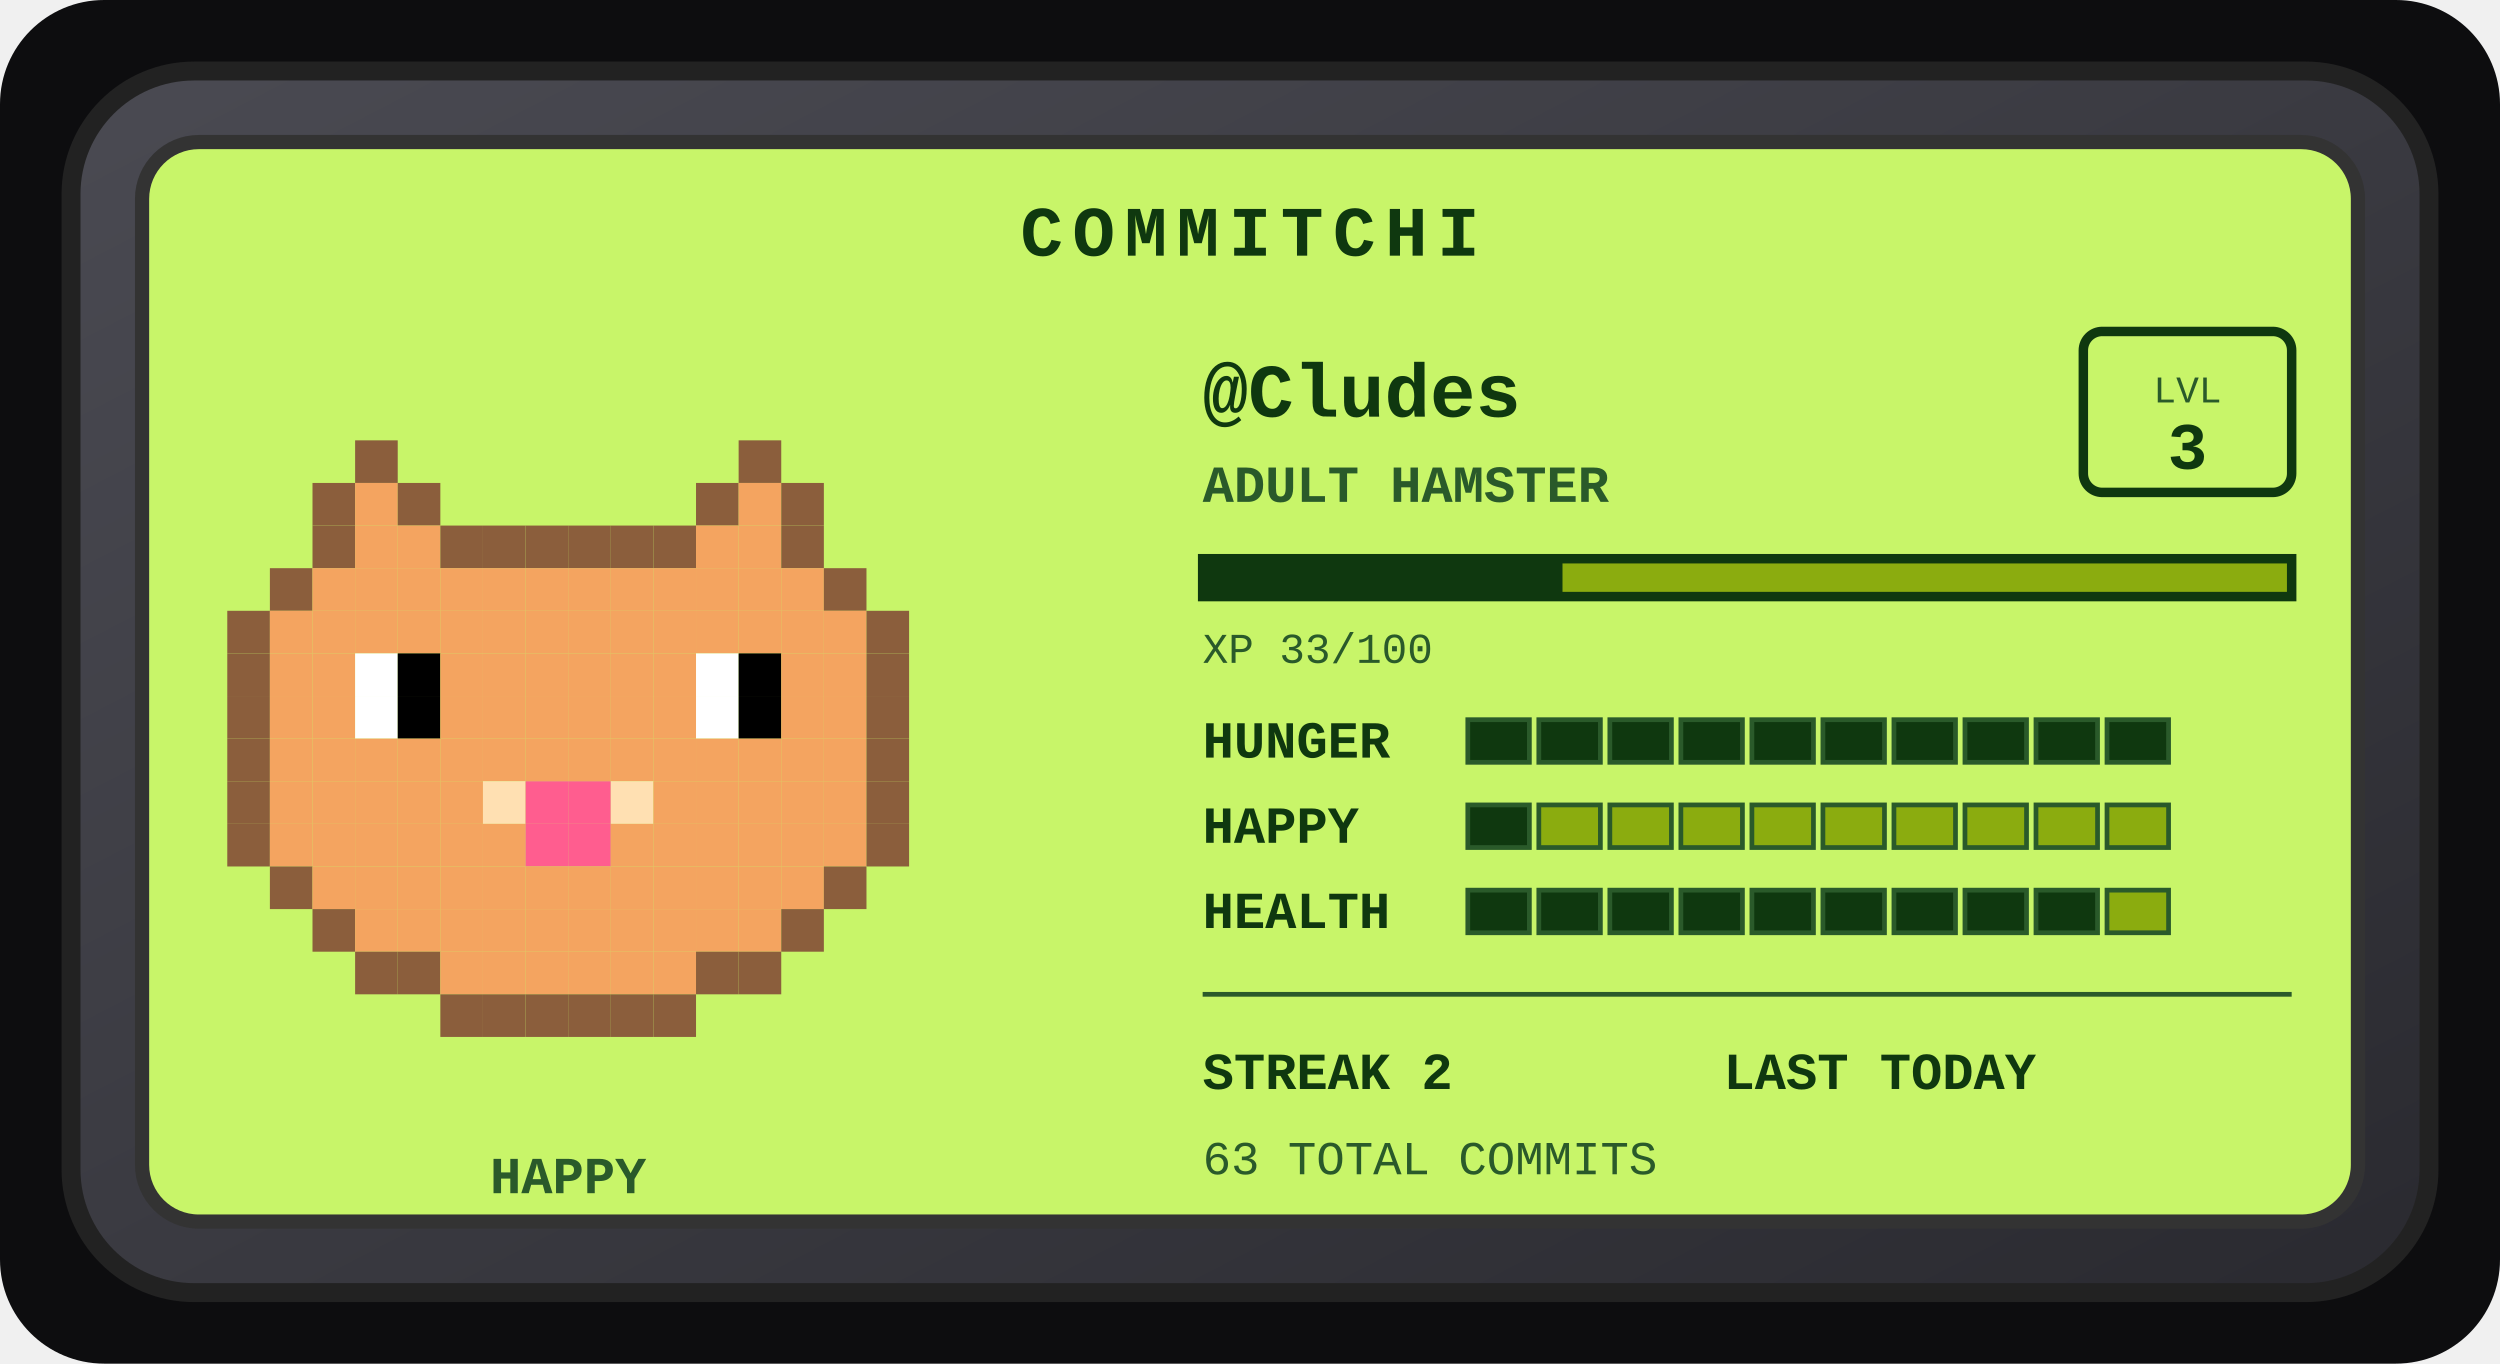
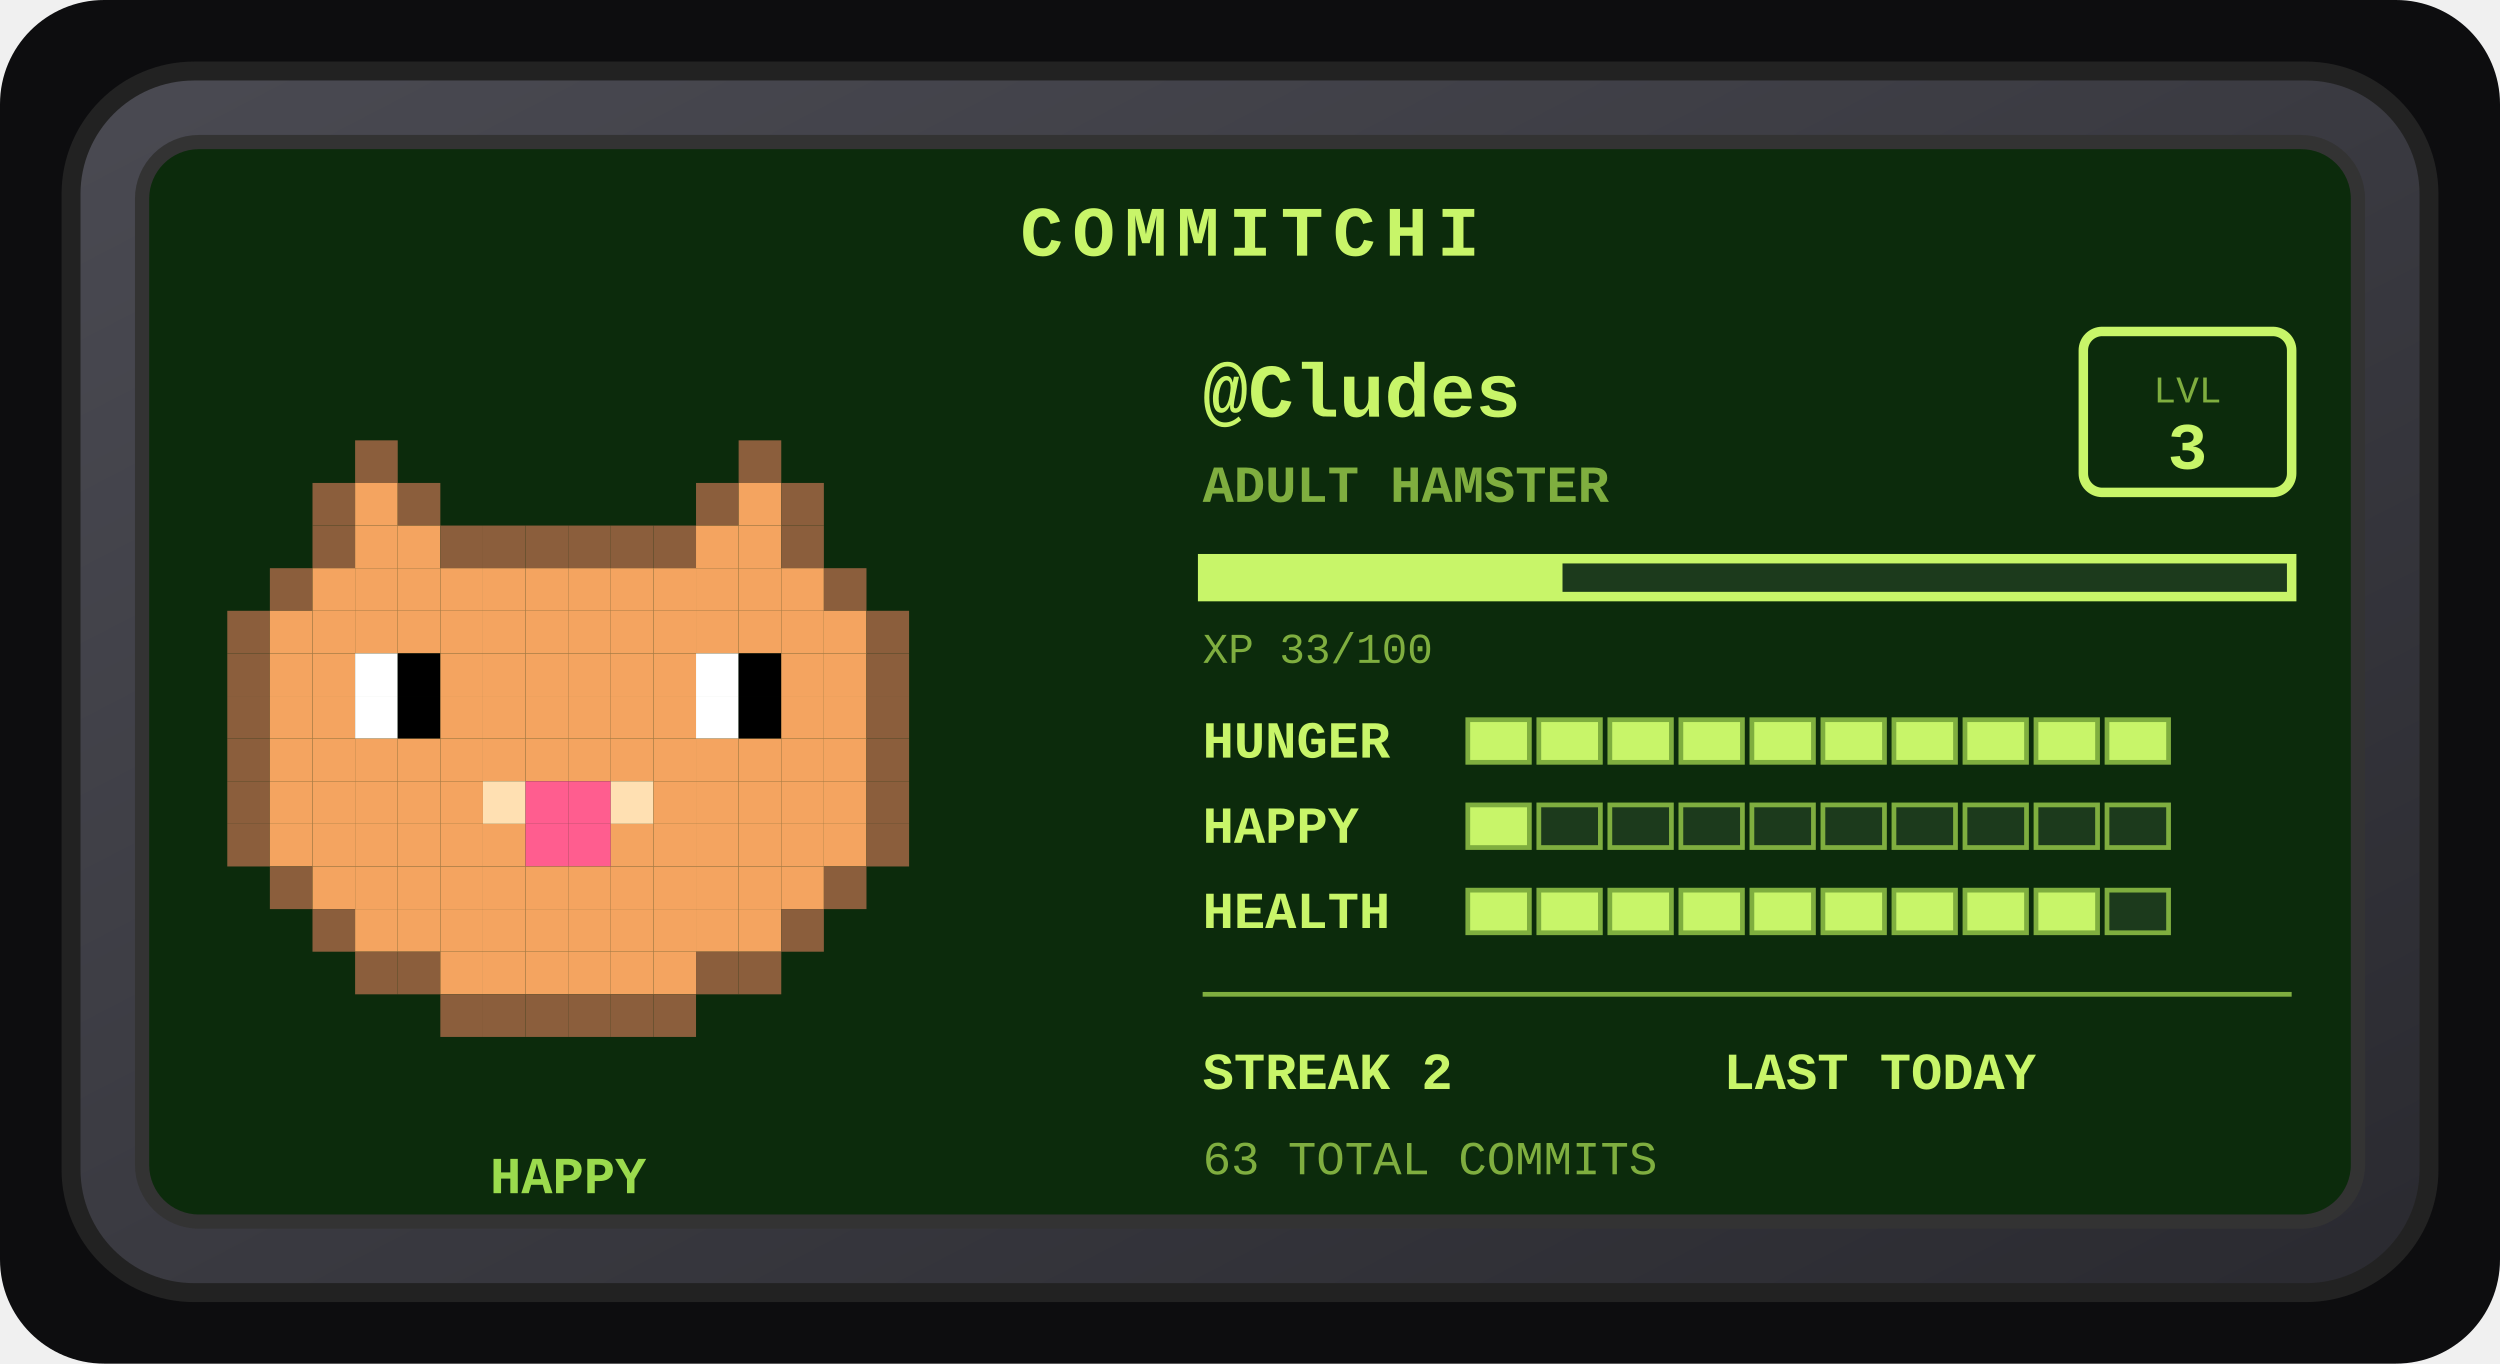
<svg xmlns="http://www.w3.org/2000/svg" width="528" height="288" viewBox="0 0 528 288" role="img" aria-label="Commitchi pet for Cludes">
  <defs>
    <linearGradient id="shell" x1="0" y1="0" x2="1" y2="1">
      <stop offset="0" stop-color="#4a4a52" />
      <stop offset="1" stop-color="#2a2a30" />
    </linearGradient>
  </defs>
  <rect x="0" y="0" width="528" height="288" rx="22" fill="#0d0d0f" />
  <g transform="translate(14, 14)">
    <rect x="1" y="1" width="498" height="258" rx="26" fill="url(#shell)" stroke="#222" stroke-width="4" />
-     <rect x="16" y="16" width="468" height="228" rx="12" fill="#c8f569" stroke="#333" stroke-width="3" />
-     <text x="250" y="40" text-anchor="middle" font-family="'Courier New',monospace" font-size="15" font-weight="bold" letter-spacing="2" fill="#0f380f">COMMITCHI</text>
+     <rect x="16" y="16" width="468" height="228" rx="12" fill="#0c2b0c" stroke="#333" stroke-width="3" />
+     <text x="250" y="40" text-anchor="middle" font-family="'Courier New',monospace" font-size="15" font-weight="bold" letter-spacing="2" fill="#c8f569">COMMITCHI</text>
    <g>
      <rect x="61" y="79" width="9" height="9" fill="#8b5e3c" />
      <rect x="142" y="79" width="9" height="9" fill="#8b5e3c" />
      <rect x="52" y="88" width="9" height="9" fill="#8b5e3c" />
      <rect x="61" y="88" width="9" height="9" fill="#f4a460" />
      <rect x="70" y="88" width="9" height="9" fill="#8b5e3c" />
      <rect x="133" y="88" width="9" height="9" fill="#8b5e3c" />
      <rect x="142" y="88" width="9" height="9" fill="#f4a460" />
      <rect x="151" y="88" width="9" height="9" fill="#8b5e3c" />
      <rect x="52" y="97" width="9" height="9" fill="#8b5e3c" />
      <rect x="61" y="97" width="9" height="9" fill="#f4a460" />
      <rect x="70" y="97" width="9" height="9" fill="#f4a460" />
      <rect x="79" y="97" width="9" height="9" fill="#8b5e3c" />
      <rect x="88" y="97" width="9" height="9" fill="#8b5e3c" />
      <rect x="97" y="97" width="9" height="9" fill="#8b5e3c" />
      <rect x="106" y="97" width="9" height="9" fill="#8b5e3c" />
      <rect x="115" y="97" width="9" height="9" fill="#8b5e3c" />
      <rect x="124" y="97" width="9" height="9" fill="#8b5e3c" />
      <rect x="133" y="97" width="9" height="9" fill="#f4a460" />
      <rect x="142" y="97" width="9" height="9" fill="#f4a460" />
      <rect x="151" y="97" width="9" height="9" fill="#8b5e3c" />
      <rect x="43" y="106" width="9" height="9" fill="#8b5e3c" />
      <rect x="52" y="106" width="9" height="9" fill="#f4a460" />
      <rect x="61" y="106" width="9" height="9" fill="#f4a460" />
      <rect x="70" y="106" width="9" height="9" fill="#f4a460" />
      <rect x="79" y="106" width="9" height="9" fill="#f4a460" />
      <rect x="88" y="106" width="9" height="9" fill="#f4a460" />
      <rect x="97" y="106" width="9" height="9" fill="#f4a460" />
      <rect x="106" y="106" width="9" height="9" fill="#f4a460" />
      <rect x="115" y="106" width="9" height="9" fill="#f4a460" />
      <rect x="124" y="106" width="9" height="9" fill="#f4a460" />
      <rect x="133" y="106" width="9" height="9" fill="#f4a460" />
      <rect x="142" y="106" width="9" height="9" fill="#f4a460" />
      <rect x="151" y="106" width="9" height="9" fill="#f4a460" />
      <rect x="160" y="106" width="9" height="9" fill="#8b5e3c" />
      <rect x="34" y="115" width="9" height="9" fill="#8b5e3c" />
      <rect x="43" y="115" width="9" height="9" fill="#f4a460" />
      <rect x="52" y="115" width="9" height="9" fill="#f4a460" />
      <rect x="61" y="115" width="9" height="9" fill="#f4a460" />
      <rect x="70" y="115" width="9" height="9" fill="#f4a460" />
      <rect x="79" y="115" width="9" height="9" fill="#f4a460" />
      <rect x="88" y="115" width="9" height="9" fill="#f4a460" />
      <rect x="97" y="115" width="9" height="9" fill="#f4a460" />
      <rect x="106" y="115" width="9" height="9" fill="#f4a460" />
      <rect x="115" y="115" width="9" height="9" fill="#f4a460" />
      <rect x="124" y="115" width="9" height="9" fill="#f4a460" />
      <rect x="133" y="115" width="9" height="9" fill="#f4a460" />
      <rect x="142" y="115" width="9" height="9" fill="#f4a460" />
      <rect x="151" y="115" width="9" height="9" fill="#f4a460" />
      <rect x="160" y="115" width="9" height="9" fill="#f4a460" />
      <rect x="169" y="115" width="9" height="9" fill="#8b5e3c" />
      <rect x="34" y="124" width="9" height="9" fill="#8b5e3c" />
      <rect x="43" y="124" width="9" height="9" fill="#f4a460" />
      <rect x="52" y="124" width="9" height="9" fill="#f4a460" />
      <rect x="61" y="124" width="9" height="9" fill="#ffffff" />
      <rect x="70" y="124" width="9" height="9" fill="#000000" />
      <rect x="79" y="124" width="9" height="9" fill="#f4a460" />
      <rect x="88" y="124" width="9" height="9" fill="#f4a460" />
      <rect x="97" y="124" width="9" height="9" fill="#f4a460" />
      <rect x="106" y="124" width="9" height="9" fill="#f4a460" />
      <rect x="115" y="124" width="9" height="9" fill="#f4a460" />
      <rect x="124" y="124" width="9" height="9" fill="#f4a460" />
      <rect x="133" y="124" width="9" height="9" fill="#ffffff" />
      <rect x="142" y="124" width="9" height="9" fill="#000000" />
      <rect x="151" y="124" width="9" height="9" fill="#f4a460" />
      <rect x="160" y="124" width="9" height="9" fill="#f4a460" />
      <rect x="169" y="124" width="9" height="9" fill="#8b5e3c" />
      <rect x="34" y="133" width="9" height="9" fill="#8b5e3c" />
      <rect x="43" y="133" width="9" height="9" fill="#f4a460" />
      <rect x="52" y="133" width="9" height="9" fill="#f4a460" />
      <rect x="61" y="133" width="9" height="9" fill="#ffffff" />
      <rect x="70" y="133" width="9" height="9" fill="#000000" />
      <rect x="79" y="133" width="9" height="9" fill="#f4a460" />
      <rect x="88" y="133" width="9" height="9" fill="#f4a460" />
      <rect x="97" y="133" width="9" height="9" fill="#f4a460" />
      <rect x="106" y="133" width="9" height="9" fill="#f4a460" />
      <rect x="115" y="133" width="9" height="9" fill="#f4a460" />
      <rect x="124" y="133" width="9" height="9" fill="#f4a460" />
      <rect x="133" y="133" width="9" height="9" fill="#ffffff" />
      <rect x="142" y="133" width="9" height="9" fill="#000000" />
      <rect x="151" y="133" width="9" height="9" fill="#f4a460" />
      <rect x="160" y="133" width="9" height="9" fill="#f4a460" />
      <rect x="169" y="133" width="9" height="9" fill="#8b5e3c" />
      <rect x="34" y="142" width="9" height="9" fill="#8b5e3c" />
      <rect x="43" y="142" width="9" height="9" fill="#f4a460" />
      <rect x="52" y="142" width="9" height="9" fill="#f4a460" />
      <rect x="61" y="142" width="9" height="9" fill="#f4a460" />
      <rect x="70" y="142" width="9" height="9" fill="#f4a460" />
      <rect x="79" y="142" width="9" height="9" fill="#f4a460" />
      <rect x="88" y="142" width="9" height="9" fill="#f4a460" />
      <rect x="97" y="142" width="9" height="9" fill="#f4a460" />
      <rect x="106" y="142" width="9" height="9" fill="#f4a460" />
      <rect x="115" y="142" width="9" height="9" fill="#f4a460" />
      <rect x="124" y="142" width="9" height="9" fill="#f4a460" />
      <rect x="133" y="142" width="9" height="9" fill="#f4a460" />
      <rect x="142" y="142" width="9" height="9" fill="#f4a460" />
      <rect x="151" y="142" width="9" height="9" fill="#f4a460" />
      <rect x="160" y="142" width="9" height="9" fill="#f4a460" />
      <rect x="169" y="142" width="9" height="9" fill="#8b5e3c" />
      <rect x="34" y="151" width="9" height="9" fill="#8b5e3c" />
      <rect x="43" y="151" width="9" height="9" fill="#f4a460" />
      <rect x="52" y="151" width="9" height="9" fill="#f4a460" />
      <rect x="61" y="151" width="9" height="9" fill="#f4a460" />
      <rect x="70" y="151" width="9" height="9" fill="#f4a460" />
      <rect x="79" y="151" width="9" height="9" fill="#f4a460" />
      <rect x="88" y="151" width="9" height="9" fill="#ffe0b2" />
      <rect x="97" y="151" width="9" height="9" fill="#ff5d8f" />
      <rect x="106" y="151" width="9" height="9" fill="#ff5d8f" />
      <rect x="115" y="151" width="9" height="9" fill="#ffe0b2" />
      <rect x="124" y="151" width="9" height="9" fill="#f4a460" />
      <rect x="133" y="151" width="9" height="9" fill="#f4a460" />
      <rect x="142" y="151" width="9" height="9" fill="#f4a460" />
      <rect x="151" y="151" width="9" height="9" fill="#f4a460" />
      <rect x="160" y="151" width="9" height="9" fill="#f4a460" />
      <rect x="169" y="151" width="9" height="9" fill="#8b5e3c" />
      <rect x="34" y="160" width="9" height="9" fill="#8b5e3c" />
      <rect x="43" y="160" width="9" height="9" fill="#f4a460" />
      <rect x="52" y="160" width="9" height="9" fill="#f4a460" />
      <rect x="61" y="160" width="9" height="9" fill="#f4a460" />
      <rect x="70" y="160" width="9" height="9" fill="#f4a460" />
      <rect x="79" y="160" width="9" height="9" fill="#f4a460" />
      <rect x="88" y="160" width="9" height="9" fill="#f4a460" />
      <rect x="97" y="160" width="9" height="9" fill="#ff5d8f" />
      <rect x="106" y="160" width="9" height="9" fill="#ff5d8f" />
      <rect x="115" y="160" width="9" height="9" fill="#f4a460" />
      <rect x="124" y="160" width="9" height="9" fill="#f4a460" />
      <rect x="133" y="160" width="9" height="9" fill="#f4a460" />
      <rect x="142" y="160" width="9" height="9" fill="#f4a460" />
      <rect x="151" y="160" width="9" height="9" fill="#f4a460" />
      <rect x="160" y="160" width="9" height="9" fill="#f4a460" />
      <rect x="169" y="160" width="9" height="9" fill="#8b5e3c" />
      <rect x="43" y="169" width="9" height="9" fill="#8b5e3c" />
      <rect x="52" y="169" width="9" height="9" fill="#f4a460" />
      <rect x="61" y="169" width="9" height="9" fill="#f4a460" />
      <rect x="70" y="169" width="9" height="9" fill="#f4a460" />
      <rect x="79" y="169" width="9" height="9" fill="#f4a460" />
      <rect x="88" y="169" width="9" height="9" fill="#f4a460" />
      <rect x="97" y="169" width="9" height="9" fill="#f4a460" />
      <rect x="106" y="169" width="9" height="9" fill="#f4a460" />
      <rect x="115" y="169" width="9" height="9" fill="#f4a460" />
      <rect x="124" y="169" width="9" height="9" fill="#f4a460" />
      <rect x="133" y="169" width="9" height="9" fill="#f4a460" />
      <rect x="142" y="169" width="9" height="9" fill="#f4a460" />
      <rect x="151" y="169" width="9" height="9" fill="#f4a460" />
      <rect x="160" y="169" width="9" height="9" fill="#8b5e3c" />
      <rect x="52" y="178" width="9" height="9" fill="#8b5e3c" />
      <rect x="61" y="178" width="9" height="9" fill="#f4a460" />
      <rect x="70" y="178" width="9" height="9" fill="#f4a460" />
      <rect x="79" y="178" width="9" height="9" fill="#f4a460" />
      <rect x="88" y="178" width="9" height="9" fill="#f4a460" />
      <rect x="97" y="178" width="9" height="9" fill="#f4a460" />
      <rect x="106" y="178" width="9" height="9" fill="#f4a460" />
      <rect x="115" y="178" width="9" height="9" fill="#f4a460" />
      <rect x="124" y="178" width="9" height="9" fill="#f4a460" />
      <rect x="133" y="178" width="9" height="9" fill="#f4a460" />
      <rect x="142" y="178" width="9" height="9" fill="#f4a460" />
      <rect x="151" y="178" width="9" height="9" fill="#8b5e3c" />
      <rect x="61" y="187" width="9" height="9" fill="#8b5e3c" />
      <rect x="70" y="187" width="9" height="9" fill="#8b5e3c" />
      <rect x="79" y="187" width="9" height="9" fill="#f4a460" />
      <rect x="88" y="187" width="9" height="9" fill="#f4a460" />
      <rect x="97" y="187" width="9" height="9" fill="#f4a460" />
      <rect x="106" y="187" width="9" height="9" fill="#f4a460" />
      <rect x="115" y="187" width="9" height="9" fill="#f4a460" />
      <rect x="124" y="187" width="9" height="9" fill="#f4a460" />
      <rect x="133" y="187" width="9" height="9" fill="#8b5e3c" />
      <rect x="142" y="187" width="9" height="9" fill="#8b5e3c" />
      <rect x="79" y="196" width="9" height="9" fill="#8b5e3c" />
      <rect x="88" y="196" width="9" height="9" fill="#8b5e3c" />
      <rect x="97" y="196" width="9" height="9" fill="#8b5e3c" />
      <rect x="106" y="196" width="9" height="9" fill="#8b5e3c" />
      <rect x="115" y="196" width="9" height="9" fill="#8b5e3c" />
      <rect x="124" y="196" width="9" height="9" fill="#8b5e3c" />
      <animateTransform attributeName="transform" type="translate" values="0 0; 0 -5; 0 0" dur="3s" repeatCount="indefinite" />
    </g>
-     <text x="106" y="238" text-anchor="middle" font-family="'Courier New',monospace" font-size="11" font-weight="bold" fill="#2a5a2a">HAPPY</text>
-     <text x="240" y="74" font-family="'Courier New',monospace" font-size="16" font-weight="bold" fill="#0f380f">@Cludes</text>
-     <text x="240" y="92" font-family="'Courier New',monospace" font-size="11" font-weight="bold" fill="#2a5a2a">ADULT HAMSTER</text>
-     <rect x="426" y="56" width="44" height="34" rx="4" fill="none" stroke="#0f380f" stroke-width="2" />
-     <text x="448" y="71" text-anchor="middle" font-family="'Courier New',monospace" font-size="8" fill="#2a5a2a">LVL</text>
-     <text x="448" y="85" text-anchor="middle" font-family="'Courier New',monospace" font-size="14" font-weight="bold" fill="#0f380f">3</text>
-     <rect x="240" y="104" width="230" height="8" fill="#8bac0f" stroke="#0f380f" stroke-width="2" />
-     <rect x="240" y="104" width="76" height="8" fill="#0f380f" />
-     <text x="240" y="126" font-family="'Courier New',monospace" font-size="9" fill="#2a5a2a">XP 33/100</text>
-     <text x="240" y="146" font-family="'Courier New',monospace" font-size="11" font-weight="bold" fill="#0f380f">HUNGER</text>
-     <rect x="296" y="138" width="13" height="9" fill="#0f380f" stroke="#2a5a2a" stroke-width="1" />
-     <rect x="311" y="138" width="13" height="9" fill="#0f380f" stroke="#2a5a2a" stroke-width="1" />
-     <rect x="326" y="138" width="13" height="9" fill="#0f380f" stroke="#2a5a2a" stroke-width="1" />
-     <rect x="341" y="138" width="13" height="9" fill="#0f380f" stroke="#2a5a2a" stroke-width="1" />
-     <rect x="356" y="138" width="13" height="9" fill="#0f380f" stroke="#2a5a2a" stroke-width="1" />
-     <rect x="371" y="138" width="13" height="9" fill="#0f380f" stroke="#2a5a2a" stroke-width="1" />
-     <rect x="386" y="138" width="13" height="9" fill="#0f380f" stroke="#2a5a2a" stroke-width="1" />
-     <rect x="401" y="138" width="13" height="9" fill="#0f380f" stroke="#2a5a2a" stroke-width="1" />
-     <rect x="416" y="138" width="13" height="9" fill="#0f380f" stroke="#2a5a2a" stroke-width="1" />
-     <rect x="431" y="138" width="13" height="9" fill="#0f380f" stroke="#2a5a2a" stroke-width="1" />
-     <text x="240" y="164" font-family="'Courier New',monospace" font-size="11" font-weight="bold" fill="#0f380f">HAPPY</text>
-     <rect x="296" y="156" width="13" height="9" fill="#0f380f" stroke="#2a5a2a" stroke-width="1" />
-     <rect x="311" y="156" width="13" height="9" fill="#8bac0f" stroke="#2a5a2a" stroke-width="1" />
-     <rect x="326" y="156" width="13" height="9" fill="#8bac0f" stroke="#2a5a2a" stroke-width="1" />
-     <rect x="341" y="156" width="13" height="9" fill="#8bac0f" stroke="#2a5a2a" stroke-width="1" />
-     <rect x="356" y="156" width="13" height="9" fill="#8bac0f" stroke="#2a5a2a" stroke-width="1" />
-     <rect x="371" y="156" width="13" height="9" fill="#8bac0f" stroke="#2a5a2a" stroke-width="1" />
-     <rect x="386" y="156" width="13" height="9" fill="#8bac0f" stroke="#2a5a2a" stroke-width="1" />
-     <rect x="401" y="156" width="13" height="9" fill="#8bac0f" stroke="#2a5a2a" stroke-width="1" />
-     <rect x="416" y="156" width="13" height="9" fill="#8bac0f" stroke="#2a5a2a" stroke-width="1" />
-     <rect x="431" y="156" width="13" height="9" fill="#8bac0f" stroke="#2a5a2a" stroke-width="1" />
-     <text x="240" y="182" font-family="'Courier New',monospace" font-size="11" font-weight="bold" fill="#0f380f">HEALTH</text>
-     <rect x="296" y="174" width="13" height="9" fill="#0f380f" stroke="#2a5a2a" stroke-width="1" />
-     <rect x="311" y="174" width="13" height="9" fill="#0f380f" stroke="#2a5a2a" stroke-width="1" />
-     <rect x="326" y="174" width="13" height="9" fill="#0f380f" stroke="#2a5a2a" stroke-width="1" />
-     <rect x="341" y="174" width="13" height="9" fill="#0f380f" stroke="#2a5a2a" stroke-width="1" />
-     <rect x="356" y="174" width="13" height="9" fill="#0f380f" stroke="#2a5a2a" stroke-width="1" />
-     <rect x="371" y="174" width="13" height="9" fill="#0f380f" stroke="#2a5a2a" stroke-width="1" />
-     <rect x="386" y="174" width="13" height="9" fill="#0f380f" stroke="#2a5a2a" stroke-width="1" />
-     <rect x="401" y="174" width="13" height="9" fill="#0f380f" stroke="#2a5a2a" stroke-width="1" />
-     <rect x="416" y="174" width="13" height="9" fill="#0f380f" stroke="#2a5a2a" stroke-width="1" />
-     <rect x="431" y="174" width="13" height="9" fill="#8bac0f" stroke="#2a5a2a" stroke-width="1" />
-     <line x1="240" y1="196" x2="470" y2="196" stroke="#2a5a2a" stroke-width="1" />
-     <text x="240" y="216" font-family="'Courier New',monospace" font-size="11" font-weight="bold" fill="#0f380f">STREAK 2</text>
-     <text x="350" y="216" font-family="'Courier New',monospace" font-size="11" font-weight="bold" fill="#0f380f">LAST TODAY</text>
-     <text x="240" y="234" font-family="'Courier New',monospace" font-size="10" fill="#2a5a2a">63 TOTAL COMMITS</text>
+     <text x="106" y="238" text-anchor="middle" font-family="'Courier New',monospace" font-size="11" font-weight="bold" fill="#9bdb4d">HAPPY</text>
+     <text x="240" y="74" font-family="'Courier New',monospace" font-size="16" font-weight="bold" fill="#c8f569">@Cludes</text>
+     <text x="240" y="92" font-family="'Courier New',monospace" font-size="11" font-weight="bold" fill="#7fae3f">ADULT HAMSTER</text>
+     <rect x="426" y="56" width="44" height="34" rx="4" fill="none" stroke="#c8f569" stroke-width="2" />
+     <text x="448" y="71" text-anchor="middle" font-family="'Courier New',monospace" font-size="8" fill="#7fae3f">LVL</text>
+     <text x="448" y="85" text-anchor="middle" font-family="'Courier New',monospace" font-size="14" font-weight="bold" fill="#c8f569">3</text>
+     <rect x="240" y="104" width="230" height="8" fill="#1c3a1c" stroke="#c8f569" stroke-width="2" />
+     <rect x="240" y="104" width="76" height="8" fill="#c8f569" />
+     <text x="240" y="126" font-family="'Courier New',monospace" font-size="9" fill="#7fae3f">XP 33/100</text>
+     <text x="240" y="146" font-family="'Courier New',monospace" font-size="11" font-weight="bold" fill="#c8f569">HUNGER</text>
+     <rect x="296" y="138" width="13" height="9" fill="#c8f569" stroke="#7fae3f" stroke-width="1" />
+     <rect x="311" y="138" width="13" height="9" fill="#c8f569" stroke="#7fae3f" stroke-width="1" />
+     <rect x="326" y="138" width="13" height="9" fill="#c8f569" stroke="#7fae3f" stroke-width="1" />
+     <rect x="341" y="138" width="13" height="9" fill="#c8f569" stroke="#7fae3f" stroke-width="1" />
+     <rect x="356" y="138" width="13" height="9" fill="#c8f569" stroke="#7fae3f" stroke-width="1" />
+     <rect x="371" y="138" width="13" height="9" fill="#c8f569" stroke="#7fae3f" stroke-width="1" />
+     <rect x="386" y="138" width="13" height="9" fill="#c8f569" stroke="#7fae3f" stroke-width="1" />
+     <rect x="401" y="138" width="13" height="9" fill="#c8f569" stroke="#7fae3f" stroke-width="1" />
+     <rect x="416" y="138" width="13" height="9" fill="#c8f569" stroke="#7fae3f" stroke-width="1" />
+     <rect x="431" y="138" width="13" height="9" fill="#c8f569" stroke="#7fae3f" stroke-width="1" />
+     <text x="240" y="164" font-family="'Courier New',monospace" font-size="11" font-weight="bold" fill="#c8f569">HAPPY</text>
+     <rect x="296" y="156" width="13" height="9" fill="#c8f569" stroke="#7fae3f" stroke-width="1" />
+     <rect x="311" y="156" width="13" height="9" fill="#1c3a1c" stroke="#7fae3f" stroke-width="1" />
+     <rect x="326" y="156" width="13" height="9" fill="#1c3a1c" stroke="#7fae3f" stroke-width="1" />
+     <rect x="341" y="156" width="13" height="9" fill="#1c3a1c" stroke="#7fae3f" stroke-width="1" />
+     <rect x="356" y="156" width="13" height="9" fill="#1c3a1c" stroke="#7fae3f" stroke-width="1" />
+     <rect x="371" y="156" width="13" height="9" fill="#1c3a1c" stroke="#7fae3f" stroke-width="1" />
+     <rect x="386" y="156" width="13" height="9" fill="#1c3a1c" stroke="#7fae3f" stroke-width="1" />
+     <rect x="401" y="156" width="13" height="9" fill="#1c3a1c" stroke="#7fae3f" stroke-width="1" />
+     <rect x="416" y="156" width="13" height="9" fill="#1c3a1c" stroke="#7fae3f" stroke-width="1" />
+     <rect x="431" y="156" width="13" height="9" fill="#1c3a1c" stroke="#7fae3f" stroke-width="1" />
+     <text x="240" y="182" font-family="'Courier New',monospace" font-size="11" font-weight="bold" fill="#c8f569">HEALTH</text>
+     <rect x="296" y="174" width="13" height="9" fill="#c8f569" stroke="#7fae3f" stroke-width="1" />
+     <rect x="311" y="174" width="13" height="9" fill="#c8f569" stroke="#7fae3f" stroke-width="1" />
+     <rect x="326" y="174" width="13" height="9" fill="#c8f569" stroke="#7fae3f" stroke-width="1" />
+     <rect x="341" y="174" width="13" height="9" fill="#c8f569" stroke="#7fae3f" stroke-width="1" />
+     <rect x="356" y="174" width="13" height="9" fill="#c8f569" stroke="#7fae3f" stroke-width="1" />
+     <rect x="371" y="174" width="13" height="9" fill="#c8f569" stroke="#7fae3f" stroke-width="1" />
+     <rect x="386" y="174" width="13" height="9" fill="#c8f569" stroke="#7fae3f" stroke-width="1" />
+     <rect x="401" y="174" width="13" height="9" fill="#c8f569" stroke="#7fae3f" stroke-width="1" />
+     <rect x="416" y="174" width="13" height="9" fill="#c8f569" stroke="#7fae3f" stroke-width="1" />
+     <rect x="431" y="174" width="13" height="9" fill="#1c3a1c" stroke="#7fae3f" stroke-width="1" />
+     <line x1="240" y1="196" x2="470" y2="196" stroke="#7fae3f" stroke-width="1" />
+     <text x="240" y="216" font-family="'Courier New',monospace" font-size="11" font-weight="bold" fill="#c8f569">STREAK 2</text>
+     <text x="350" y="216" font-family="'Courier New',monospace" font-size="11" font-weight="bold" fill="#c8f569">LAST TODAY</text>
+     <text x="240" y="234" font-family="'Courier New',monospace" font-size="10" fill="#7fae3f">63 TOTAL COMMITS</text>
  </g>
</svg>
